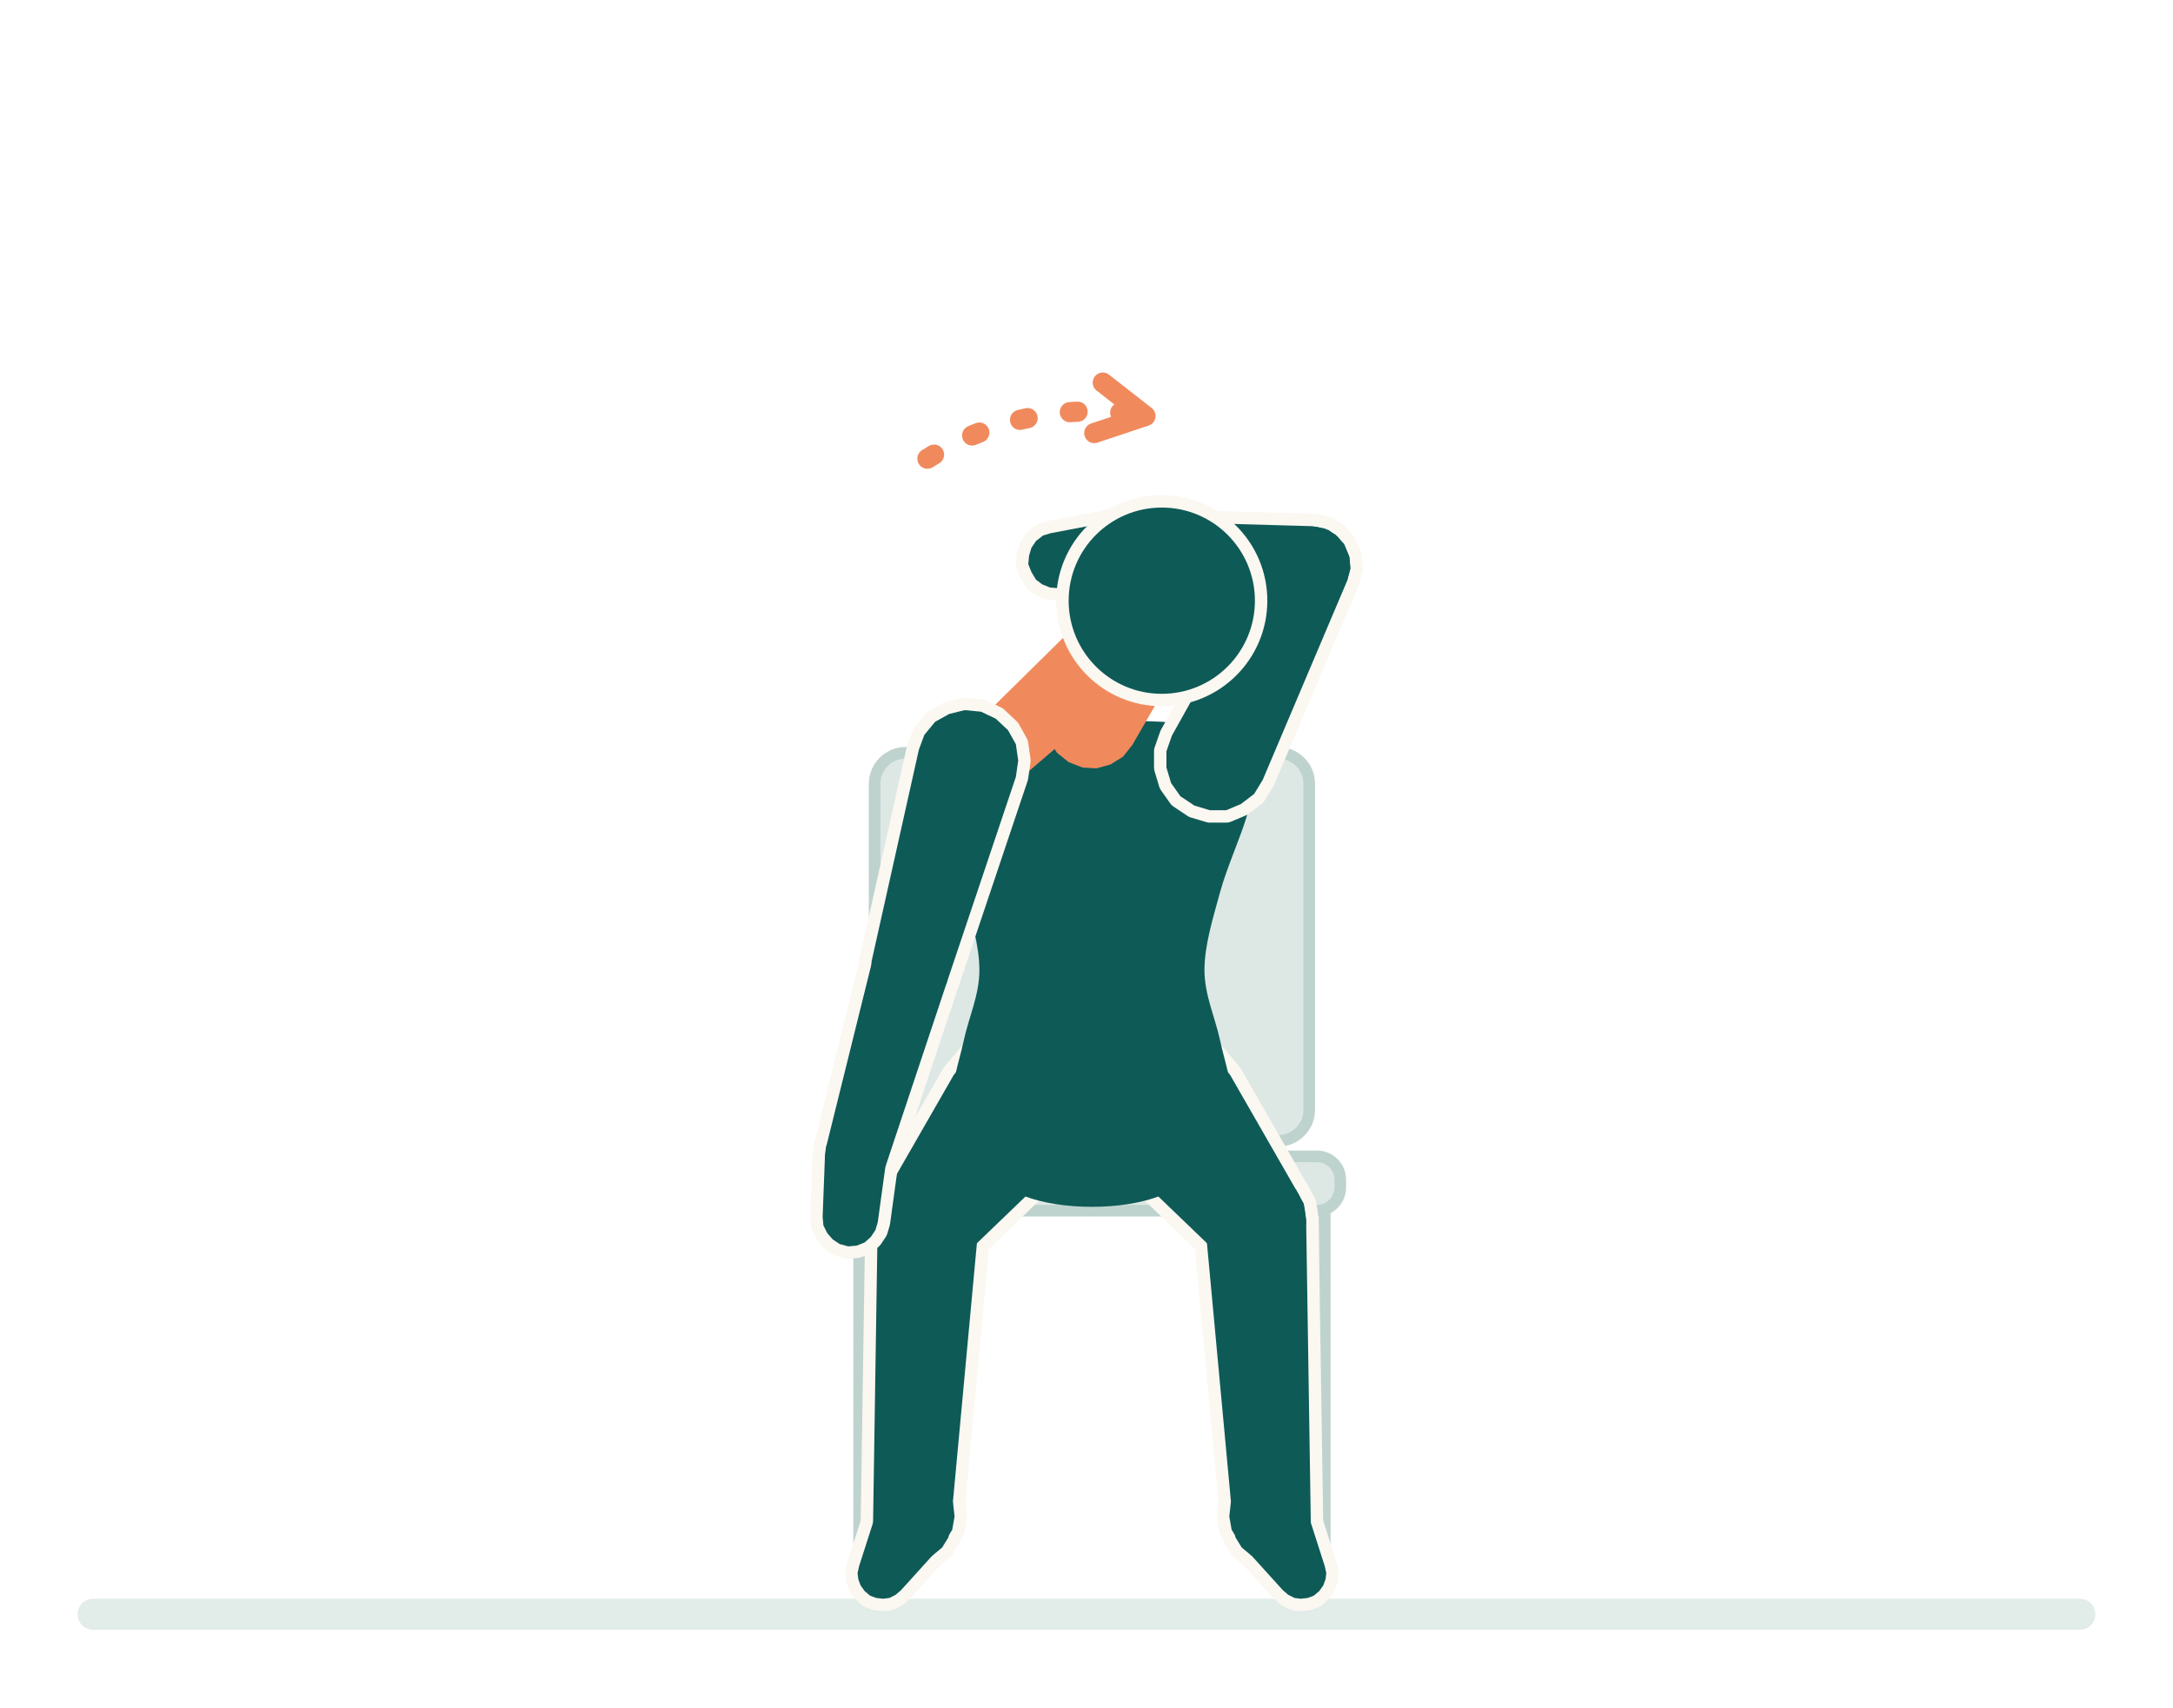
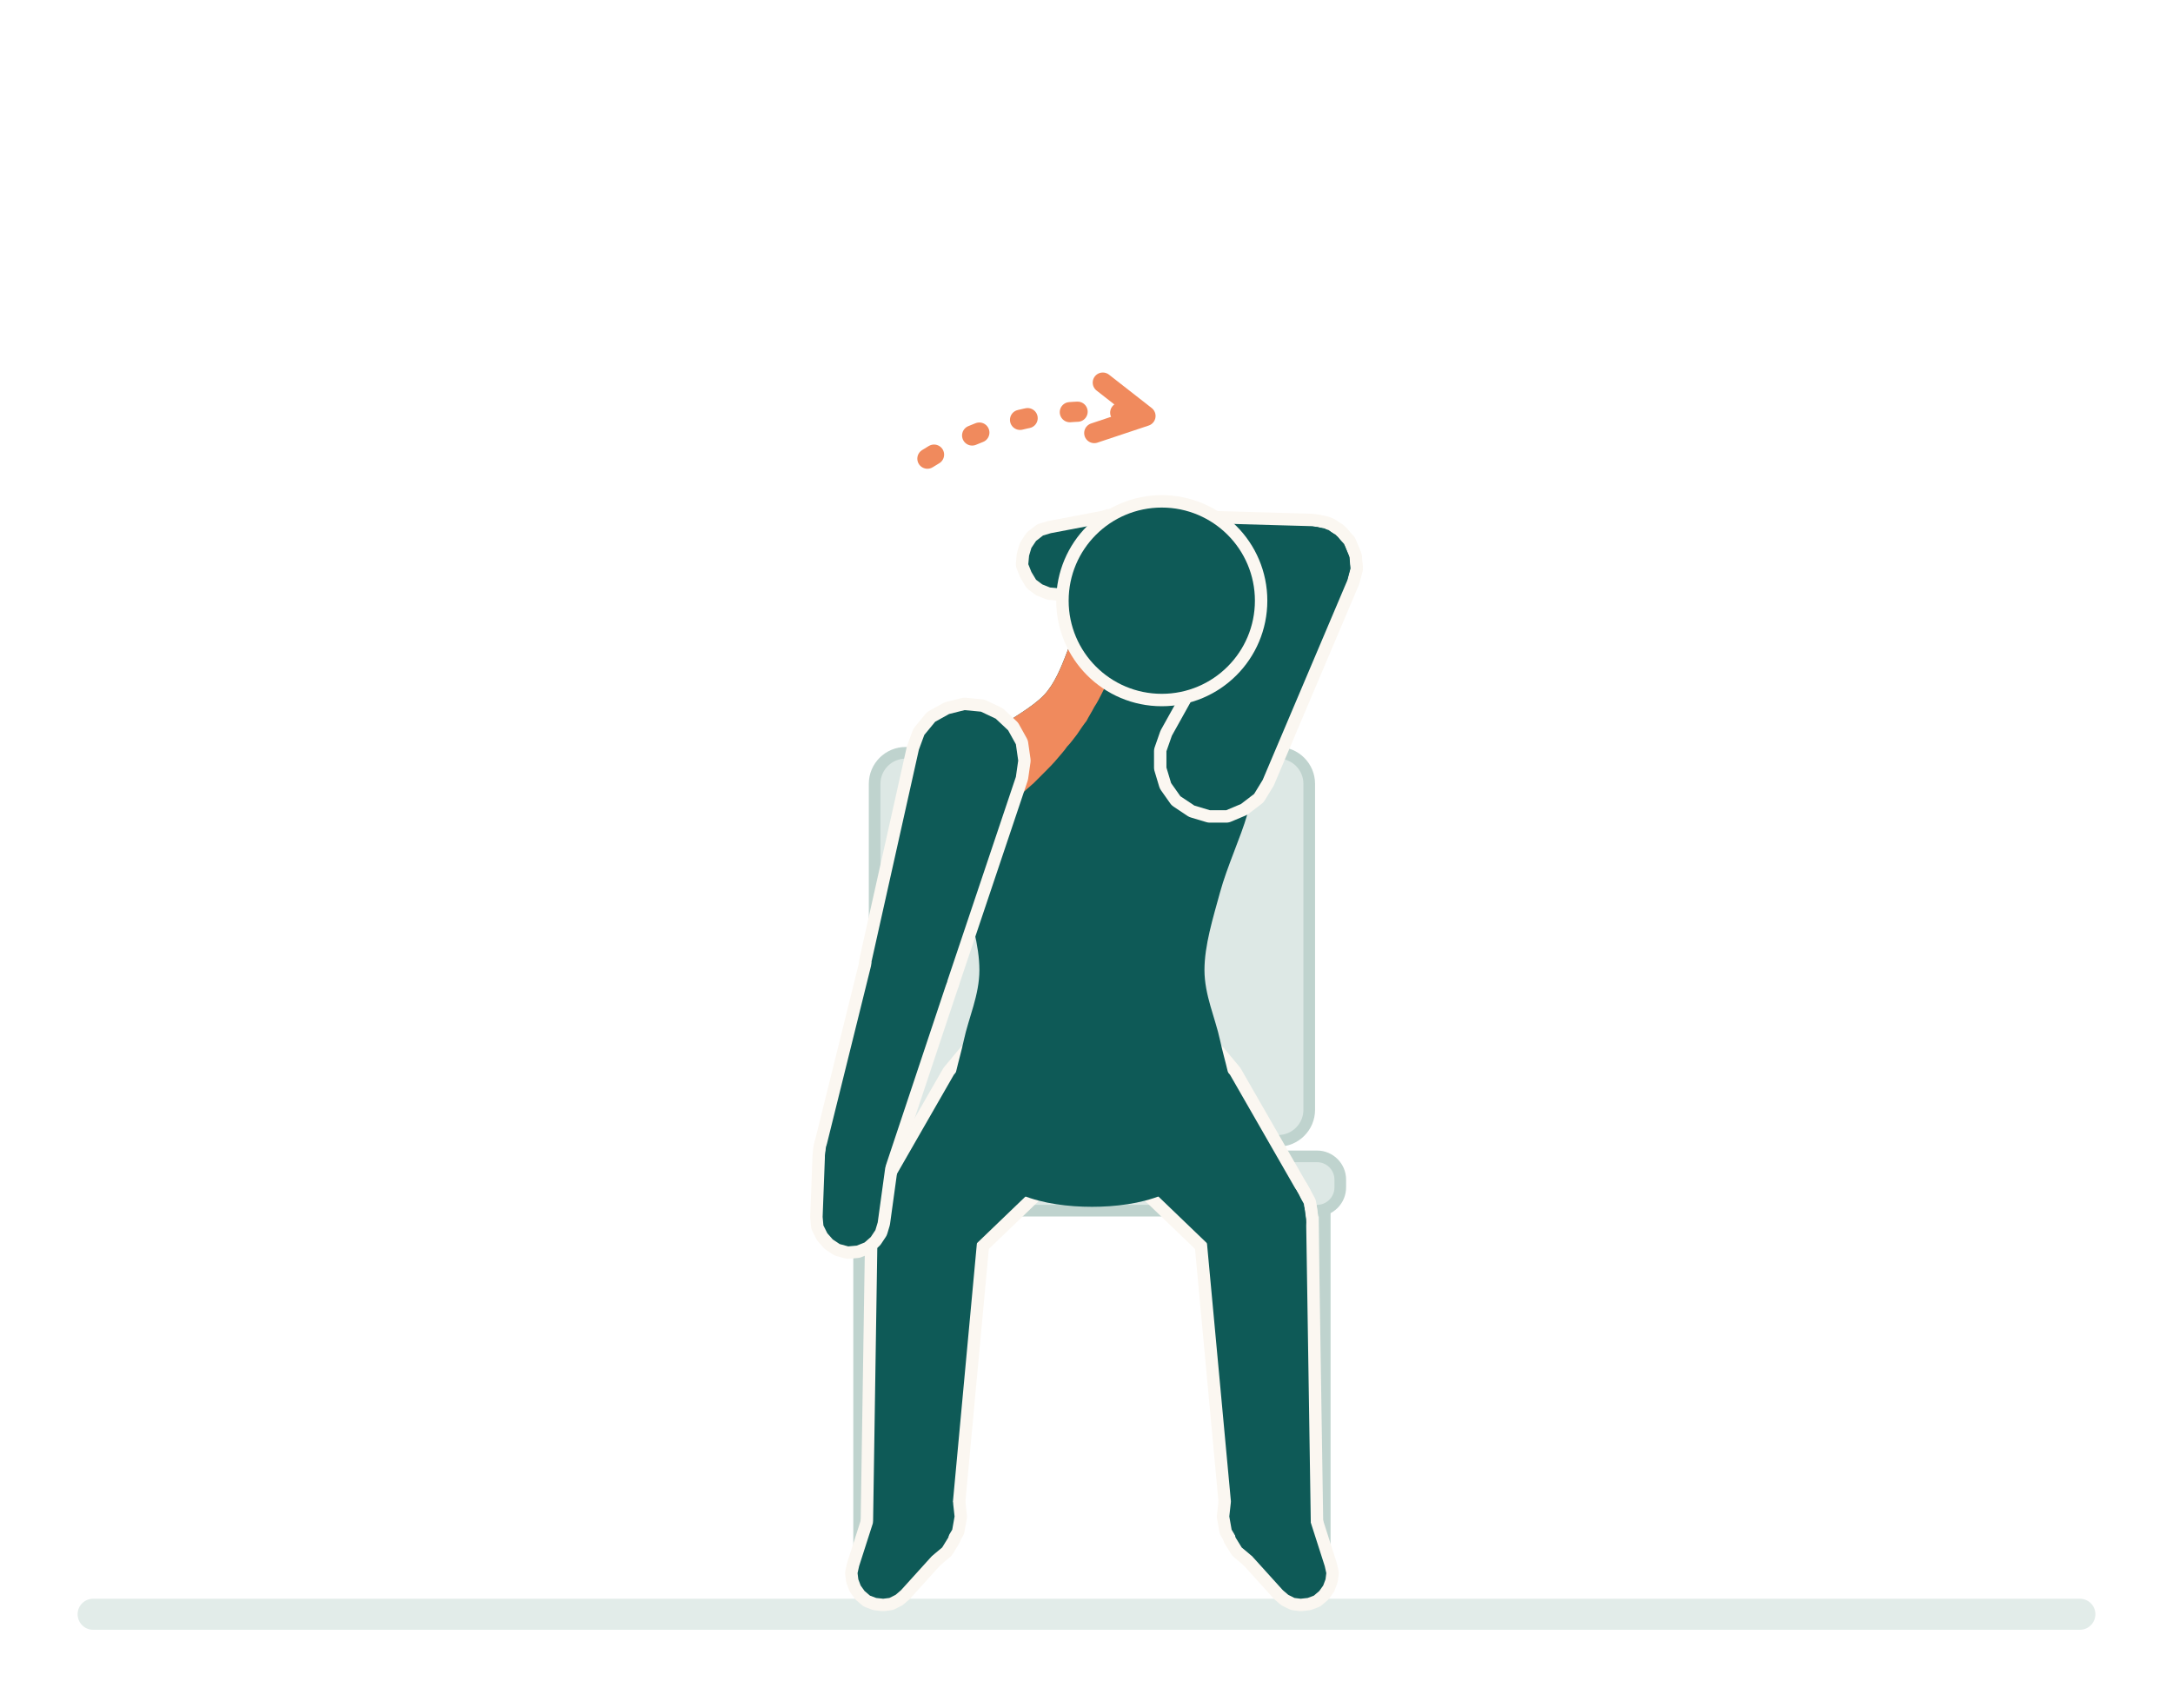
<svg xmlns="http://www.w3.org/2000/svg" viewBox="-140.7 -143 280 220" width="280" height="220">
  <defs>
    <clipPath id="ej-089-torso">
      <path d="M9 -50C13.3 -49.7 14.9 -49.4 17 -48.5C19.1 -47.6 21 -46.2 21.5 -44.5C22 -42.7 20.8 -40.7 20 -38C19.2 -35.2 17.4 -31.3 16.5 -28C15.6 -24.7 14.5 -21.2 14.5 -18C14.5 -14.8 15.9 -11.8 16.5 -9C17.1 -6.2 18.1 -3.5 18 -1C17.9 1.5 17.5 4 16 6C14.5 8 11.7 9.9 9 11C6.3 12.1 3 12.5 0 12.5C-3 12.5 -6.3 12.1 -9 11C-11.7 9.9 -14.5 8 -16 6C-17.5 4 -17.9 1.5 -18 -1C-18.1 -3.5 -17.1 -6.2 -16.5 -9C-15.9 -11.8 -14.5 -14.8 -14.5 -18C-14.5 -21.2 -15.6 -24.7 -16.5 -28C-17.4 -31.3 -19.2 -35.2 -20 -38C-20.8 -40.7 -22 -42.7 -21.5 -44.5C-21 -46.2 -19.1 -47.6 -17 -48.5C-14.9 -49.4 -13.3 -49.7 -9 -50C-4.7 -50.2 4.7 -50.2 9 -50Z" />
+     </clipPath>
+     <clipPath id="ej-089-cuello">
+       <path d="M0 -38C-5 -38 -14.1 -42.8 -15 -45.5C-15.9 -48.2 -8.1 -50.8 -5.7 -54C-3.2 -57.2 -2.6 -62.7 -0.1 -64.6C2.3 -66.6 6.9 -66.8 9 -65.6C11.1 -64.3 12.2 -59.4 12.7 -57.2C13.2 -55 11.6 -54.4 12 -52.4C12.3 -50.5 17 -47.9 15 -45.5C13 -43.1 5 -38 0 -38Z" />
    </clipPath>
  </defs>
  <line x1="-128.7" y1="65" x2="127.3" y2="65" stroke="#E2ECE9" stroke-width="4" stroke-linecap="round" />
  <rect x="-28" y="-46" width="56" height="50" rx="4" fill="#DDE8E5" stroke="#BFD3CE" stroke-width="1.5" />
  <rect x="-30" y="10" width="5" height="53" rx="2" fill="#DDE8E5" stroke="#BFD3CE" stroke-width="1.5" />
  <rect x="25" y="10" width="5" height="53" rx="2" fill="#DDE8E5" stroke="#BFD3CE" stroke-width="1.5" />
  <rect x="-32" y="6" width="64" height="7" rx="3" fill="#DDE8E5" stroke="#BFD3CE" stroke-width="1.5" />
  <g>
    <path d="M-16.6 18.9L-18.1 20L-19.9 20.6L-21.7 20.7L-23.5 20.3L-25.1 19.4L-26.4 18L-27.3 16.4L-27.6 14.5L-27.4 12.7L-26.7 11L-17.8 -4.5L-15.8 -6.9L-13.2 -8.4L-10.2 -9L-7.2 -8.5L-4.5 -7.1L-2.4 -4.8L-1.2 -2L-1.1 1.1L-1.9 4L-3.7 6.5Z" fill="#FBF7F1" stroke="#FBF7F1" stroke-width="3.2" stroke-linejoin="round" />
    <path d="M-18.2 53.6L-18.5 55.1L-19.3 56.4L-20.5 57.4L-21.9 58L-23.4 58.1L-24.9 57.8L-26.2 57.1L-27.3 55.9L-27.9 54.6L-28.2 53.1L-27.6 14.1L-27.3 12.1L-26.3 10.3L-24.7 8.8L-22.8 8L-20.8 7.7L-18.7 8.2L-17 9.2L-15.6 10.8L-14.8 12.7L-14.6 14.8Z" fill="#FBF7F1" stroke="#FBF7F1" stroke-width="3.2" stroke-linejoin="round" />
    <path d="M-24.6 61.9L-25.3 62.5L-26.1 62.9L-26.9 63L-27.8 62.9L-28.6 62.6L-29.3 62L-29.8 61.3L-30.1 60.5L-30.2 59.7L-30 58.8L-27.4 50.7L-26.6 49.2L-25.2 48L-23.6 47.4L-21.8 47.3L-20.2 47.9L-18.8 49.1L-17.9 50.6L-17.7 52.4L-18 54.1L-18.9 55.6Z" fill="#FBF7F1" stroke="#FBF7F1" stroke-width="3.2" stroke-linejoin="round" />
    <path d="M-16.6 18.9L-18.1 20L-19.9 20.6L-21.7 20.7L-23.5 20.3L-25.1 19.4L-26.4 18L-27.3 16.4L-27.6 14.5L-27.4 12.7L-26.7 11L-17.8 -4.5L-15.8 -6.9L-13.2 -8.4L-10.2 -9L-7.2 -8.5L-4.5 -7.1L-2.4 -4.8L-1.2 -2L-1.1 1.1L-1.9 4L-3.7 6.5Z" fill="#0E5A57" />
    <path d="M-18.2 53.6L-18.5 55.1L-19.3 56.4L-20.5 57.4L-21.9 58L-23.4 58.1L-24.9 57.8L-26.2 57.1L-27.3 55.9L-27.9 54.6L-28.2 53.1L-27.6 14.1L-27.3 12.1L-26.3 10.3L-24.7 8.8L-22.8 8L-20.8 7.7L-18.7 8.2L-17 9.2L-15.6 10.8L-14.8 12.7L-14.6 14.8Z" fill="#0E5A57" />
    <path d="M-24.6 61.9L-25.3 62.5L-26.1 62.9L-26.9 63L-27.8 62.9L-28.6 62.6L-29.3 62L-29.8 61.3L-30.1 60.5L-30.2 59.7L-30 58.8L-27.4 50.7L-26.6 49.2L-25.2 48L-23.6 47.4L-21.8 47.3L-20.2 47.9L-18.8 49.1L-17.9 50.6L-17.7 52.4L-18 54.1L-18.9 55.6Z" fill="#0E5A57" />
  </g>
  <g>
    <path d="M26.7 11L27.4 12.7L27.6 14.5L27.3 16.4L26.4 18L25.1 19.4L23.5 20.3L21.7 20.7L19.9 20.6L18.1 20L16.6 18.9L3.7 6.5L1.9 4L1.1 1.1L1.2 -2L2.4 -4.8L4.5 -7.1L7.2 -8.5L10.2 -9L13.2 -8.4L15.8 -6.9L17.8 -4.5Z" fill="#FBF7F1" stroke="#FBF7F1" stroke-width="3.2" stroke-linejoin="round" />
    <path d="M28.2 53.1L27.9 54.6L27.3 55.9L26.2 57.1L24.9 57.8L23.4 58.1L21.9 58L20.5 57.4L19.3 56.4L18.5 55.1L18.2 53.6L14.6 14.8L14.8 12.7L15.6 10.8L17 9.2L18.7 8.2L20.8 7.7L22.8 8L24.7 8.8L26.3 10.3L27.3 12.1L27.6 14.1Z" fill="#FBF7F1" stroke="#FBF7F1" stroke-width="3.2" stroke-linejoin="round" />
    <path d="M30 58.8L30.2 59.7L30.1 60.5L29.8 61.3L29.3 62L28.6 62.6L27.8 62.9L26.9 63L26.1 62.9L25.3 62.5L24.6 61.9L18.9 55.6L18 54.1L17.7 52.4L17.9 50.6L18.8 49.1L20.2 47.9L21.8 47.3L23.6 47.4L25.2 48L26.6 49.2L27.4 50.7Z" fill="#FBF7F1" stroke="#FBF7F1" stroke-width="3.2" stroke-linejoin="round" />
    <path d="M26.7 11L27.4 12.7L27.6 14.5L27.3 16.4L26.4 18L25.1 19.4L23.5 20.3L21.7 20.7L19.9 20.6L18.1 20L16.6 18.9L3.7 6.5L1.9 4L1.1 1.1L1.2 -2L2.4 -4.8L4.5 -7.1L7.2 -8.5L10.2 -9L13.2 -8.4L15.8 -6.9L17.8 -4.5Z" fill="#0E5A57" />
    <path d="M28.2 53.1L27.9 54.6L27.3 55.9L26.2 57.1L24.9 57.8L23.4 58.1L21.9 58L20.5 57.4L19.3 56.4L18.5 55.1L18.2 53.6L14.6 14.8L14.8 12.7L15.6 10.8L17 9.2L18.7 8.2L20.8 7.7L22.8 8L24.7 8.8L26.3 10.3L27.3 12.1L27.6 14.1Z" fill="#0E5A57" />
    <path d="M30 58.8L30.2 59.7L30.1 60.5L29.8 61.3L29.3 62L28.6 62.6L27.8 62.9L26.9 63L26.1 62.9L25.3 62.5L24.6 61.9L18.9 55.6L18 54.1L17.7 52.4L17.9 50.6L18.8 49.1L20.2 47.9L21.8 47.3L23.6 47.4L25.2 48L26.6 49.2L27.4 50.7Z" fill="#0E5A57" />
  </g>
-   <path d="M4.7 -68.1L5.7 -69.3L7 -70.2L8.5 -70.6L10 -70.5L11.5 -69.9L12.7 -68.9L13.6 -67.6L14 -66.1L13.9 -64.5L13.3 -63.1L4.3 -47.5L3.3 -46.3L2 -45.4L0.5 -45L-1 -45.1L-2.5 -45.7L-3.7 -46.7L-4.6 -48L-5 -49.5L-4.9 -51L-4.3 -52.5Z" fill="#F08A5D" />
  <path d="M9 -50C13.3 -49.7 14.9 -49.4 17 -48.5C19.1 -47.6 21 -46.2 21.5 -44.5C22 -42.7 20.8 -40.7 20 -38C19.2 -35.2 17.4 -31.3 16.5 -28C15.6 -24.7 14.5 -21.2 14.5 -18C14.5 -14.8 15.9 -11.8 16.5 -9C17.1 -6.2 18.1 -3.5 18 -1C17.9 1.5 17.5 4 16 6C14.5 8 11.7 9.9 9 11C6.3 12.1 3 12.5 0 12.5C-3 12.5 -6.3 12.1 -9 11C-11.7 9.9 -14.5 8 -16 6C-17.5 4 -17.9 1.5 -18 -1C-18.1 -3.5 -17.1 -6.2 -16.5 -9C-15.9 -11.8 -14.5 -14.8 -14.5 -18C-14.5 -21.2 -15.6 -24.7 -16.5 -28C-17.4 -31.3 -19.2 -35.2 -20 -38C-20.8 -40.7 -22 -42.7 -21.5 -44.5C-21 -46.2 -19.1 -47.6 -17 -48.5C-14.9 -49.4 -13.3 -49.7 -9 -50C-4.7 -50.2 4.7 -50.2 9 -50Z" fill="#0E5A57" />
-   <path d="M5.1 -69.5L6.6 -70.5L8.2 -71L10 -71L11.7 -70.4L13 -69.3L14 -67.8L14.5 -66.1L14.4 -64.4L13.7 -62.8L12.6 -61.4L-9.1 -42.8L-10.2 -42.1L-11.6 -41.8L-12.9 -41.9L-14.2 -42.3L-15.3 -43.2L-16.1 -44.3L-16.5 -45.7L-16.4 -47L-16 -48.3L-15.2 -49.5Z" fill="#F08A5D" />
-   <path d="M3.8 -68.6L5 -70L6.6 -71.1L8.4 -71.6L10.2 -71.5L12 -70.8L13.5 -69.6L14.5 -68L15 -66.2L14.9 -64.3L14.2 -62.6L5.2 -47L4 -45.5L2.4 -44.5L0.6 -44L-1.2 -44.1L-3 -44.8L-4.5 -46L-5.5 -47.6L-6 -49.4L-5.9 -51.2L-5.2 -53Z" fill="#F08A5D" />
+   <path d="M0 -38C-5 -38 -14.1 -42.8 -15 -45.5C-15.9 -48.2 -8.1 -50.8 -5.7 -54C-3.2 -57.2 -2.6 -62.7 -0.1 -64.6C2.3 -66.6 6.9 -66.8 9 -65.6C11.1 -64.3 12.2 -59.4 12.7 -57.2C13.2 -55 11.6 -54.4 12 -52.4C12.3 -50.5 17 -47.9 15 -45.5C13 -43.1 5 -38 0 -38Z" fill="#0E5A57" />
+   <path d="M-10.9 -39.2C-9.2 -37.4 -9.7 -40.2 -9.2 -40.6C-8.6 -41.1 -8.1 -41.6 -7.5 -42.1C-7 -42.6 -6.5 -43.1 -6 -43.6C-5.5 -44.1 -5 -44.6 -4.5 -45.2C-4.1 -45.7 -3.6 -46.2 -3.2 -46.8C-2.7 -47.3 -2.3 -47.9 -1.9 -48.4C-1.5 -49 -1.1 -49.6 -0.7 -50.1C-0.4 -50.7 0 -51.3 0.3 -51.9C0.7 -52.5 1 -53.1 1.3 -53.7C1.6 -54.3 1.9 -54.9 2.2 -55.5C2.4 -56.1 2.7 -56.7 2.9 -57.4C3.2 -58 3.4 -58.6 3.6 -59.3C3.8 -59.9 4 -60.6 4.2 -61.2C4.3 -61.8 6.1 -62.3 4.6 -63.1C3.1 -64 -3.2 -65.9 -4.9 -66.1C-6.6 -66.4 -5.3 -65.2 -5.6 -64.7C-5.8 -64.3 -6 -63.9 -6.3 -63.4C-6.5 -63 -6.8 -62.6 -7 -62.2C-7.3 -61.8 -7.6 -61.4 -7.8 -61C-8.1 -60.6 -8.4 -60.3 -8.7 -59.9C-9 -59.5 -9.3 -59.2 -9.6 -58.8C-9.9 -58.5 -10.3 -58.1 -10.6 -57.8C-10.9 -57.5 -11.3 -57.1 -11.6 -56.8C-12 -56.5 -12.4 -56.2 -12.7 -55.9C-13.1 -55.6 -13.5 -55.3 -13.9 -55C-14.3 -54.7 -14.7 -54.4 -15.1 -54.1C-15.5 -53.8 -15.9 -53.6 -16.4 -53.3C-16.8 -53 -17.2 -52.8 -17.7 -52.5C-18.2 -52.3 -20.3 -54 -19.1 -51.8C-18 -49.5 -12.5 -41.1 -10.9 -39.2Z" fill="#F08A5D" clip-path="url(#ej-089-cuello)" />
  <g>
    <path d="M-18.7 -16.4L-19.4 -15.1L-20.5 -14L-21.8 -13.3L-23.3 -13L-24.8 -13.2L-26.2 -13.8L-27.3 -14.8L-28.1 -16.1L-28.4 -17.6L-28.4 -19.1L-22.3 -46.4L-21.6 -48.3L-20.2 -50L-18.4 -51L-16.4 -51.5L-14.3 -51.3L-12.4 -50.4L-10.8 -48.9L-9.8 -47.1L-9.5 -45L-9.8 -42.9Z" fill="#FBF7F1" stroke="#FBF7F1" stroke-width="3.2" stroke-linejoin="round" />
    <path d="M-26.6 7.3L-27.2 8.3L-28 9.2L-29.1 9.8L-30.3 10L-31.5 9.8L-32.6 9.3L-33.5 8.5L-34.1 7.4L-34.4 6.3L-34.3 5L-28.3 -19.2L-27.7 -20.7L-26.6 -21.9L-25.2 -22.7L-23.7 -23L-22.1 -22.8L-20.6 -22.1L-19.5 -21L-18.7 -19.6L-18.5 -18L-18.7 -16.4Z" fill="#FBF7F1" stroke="#FBF7F1" stroke-width="3.2" stroke-linejoin="round" />
    <path d="M-27.6 14.5L-27.9 15.5L-28.5 16.4L-29.3 17.1L-30.3 17.5L-31.4 17.6L-32.5 17.3L-33.4 16.7L-34.1 15.9L-34.6 14.9L-34.7 13.8L-34.4 5.9L-34.2 4.6L-33.5 3.5L-32.5 2.6L-31.4 2.1L-30.1 2L-28.8 2.3L-27.7 3L-26.9 4L-26.5 5.3L-26.5 6.5Z" fill="#FBF7F1" stroke="#FBF7F1" stroke-width="3.2" stroke-linejoin="round" />
    <path d="M-18.7 -16.4L-19.4 -15.1L-20.5 -14L-21.8 -13.3L-23.3 -13L-24.8 -13.2L-26.2 -13.8L-27.3 -14.8L-28.1 -16.1L-28.4 -17.6L-28.4 -19.1L-22.3 -46.4L-21.6 -48.3L-20.2 -50L-18.4 -51L-16.4 -51.5L-14.3 -51.3L-12.4 -50.4L-10.8 -48.9L-9.8 -47.1L-9.5 -45L-9.8 -42.9Z" fill="#0E5A57" />
    <path d="M-26.6 7.3L-27.2 8.3L-28 9.2L-29.1 9.8L-30.3 10L-31.5 9.8L-32.6 9.3L-33.5 8.5L-34.1 7.4L-34.4 6.3L-34.3 5L-28.3 -19.2L-27.7 -20.7L-26.6 -21.9L-25.2 -22.7L-23.7 -23L-22.1 -22.8L-20.6 -22.1L-19.5 -21L-18.7 -19.6L-18.5 -18L-18.7 -16.4Z" fill="#0E5A57" />
    <path d="M-27.6 14.5L-27.9 15.5L-28.5 16.4L-29.3 17.1L-30.3 17.5L-31.4 17.6L-32.5 17.3L-33.4 16.7L-34.1 15.9L-34.6 14.9L-34.7 13.8L-34.4 5.9L-34.2 4.6L-33.5 3.5L-32.5 2.6L-31.4 2.1L-30.1 2L-28.8 2.3L-27.7 3L-26.9 4L-26.5 5.3L-26.5 6.5Z" fill="#0E5A57" />
  </g>
  <g>
    <path d="M23.9 -72.6L24.8 -73.8L26.1 -74.7L27.5 -75.1L29 -75.1L30.5 -74.7L31.7 -73.8L32.6 -72.6L33.2 -71.2L33.3 -69.7L32.9 -68.2L22 -42.5L20.9 -40.7L19.2 -39.4L17.3 -38.6L15.2 -38.6L13.2 -39.2L11.4 -40.4L10.2 -42.1L9.6 -44.1L9.6 -46.2L10.3 -48.2Z" fill="#FBF7F1" stroke="#FBF7F1" stroke-width="3.2" stroke-linejoin="round" />
    <path d="M2.9 -67.9L1.7 -68.3L0.7 -68.9L-0.1 -69.8L-0.6 -71L-0.7 -72.2L-0.4 -73.4L0.2 -74.4L1.1 -75.3L2.2 -75.8L3.5 -75.9L28.4 -75.2L30 -74.9L31.4 -74.1L32.5 -72.9L33.1 -71.4L33.3 -69.8L32.9 -68.3L32.1 -66.9L30.8 -65.9L29.3 -65.3L27.7 -65.2Z" fill="#FBF7F1" stroke="#FBF7F1" stroke-width="3.2" stroke-linejoin="round" />
    <path d="M-4.3 -67.2L-5.4 -67.3L-6.4 -67.7L-7.2 -68.3L-7.8 -69.3L-8.2 -70.3L-8.1 -71.4L-7.8 -72.4L-7.2 -73.3L-6.3 -74L-5.3 -74.3L2.6 -75.8L3.9 -75.9L5.1 -75.5L6.2 -74.7L6.9 -73.7L7.3 -72.5L7.3 -71.2L6.8 -70L6 -69L4.9 -68.2L3.7 -67.9Z" fill="#FBF7F1" stroke="#FBF7F1" stroke-width="3.2" stroke-linejoin="round" />
    <path d="M23.9 -72.6L24.8 -73.8L26.1 -74.7L27.5 -75.1L29 -75.1L30.5 -74.7L31.7 -73.8L32.6 -72.6L33.2 -71.2L33.3 -69.7L32.9 -68.2L22 -42.5L20.9 -40.7L19.2 -39.4L17.3 -38.6L15.2 -38.6L13.2 -39.2L11.4 -40.4L10.2 -42.1L9.6 -44.1L9.6 -46.2L10.3 -48.2Z" fill="#0E5A57" />
    <path d="M2.9 -67.9L1.7 -68.3L0.7 -68.9L-0.1 -69.8L-0.6 -71L-0.7 -72.2L-0.4 -73.4L0.2 -74.4L1.1 -75.3L2.2 -75.8L3.5 -75.9L28.4 -75.2L30 -74.9L31.4 -74.1L32.5 -72.9L33.1 -71.4L33.3 -69.8L32.9 -68.3L32.1 -66.9L30.8 -65.9L29.3 -65.3L27.7 -65.2Z" fill="#0E5A57" />
    <path d="M-4.3 -67.2L-5.4 -67.3L-6.4 -67.7L-7.2 -68.3L-7.8 -69.3L-8.2 -70.3L-8.1 -71.4L-7.8 -72.4L-7.2 -73.3L-6.3 -74L-5.3 -74.3L2.6 -75.8L3.9 -75.9L5.1 -75.5L6.2 -74.7L6.9 -73.7L7.3 -72.5L7.3 -71.2L6.8 -70L6 -69L4.9 -68.2L3.7 -67.9Z" fill="#0E5A57" />
  </g>
  <circle cx="9" cy="-65.6" r="12" fill="#0E5A57" stroke="#FBF7F1" stroke-width="3.2" paint-order="stroke" />
  <path d="M-21.2 -83.9A40 40 0 0 1 6.9 -89.4" fill="none" stroke="#F08A5D" stroke-width="2.6" stroke-linecap="round" stroke-dasharray="1 5.5" />
  <path d="M0.3 -87.2L6.9 -89.4L1.4 -93.7" fill="none" stroke="#F08A5D" stroke-width="2.6" stroke-linecap="round" stroke-linejoin="round" />
</svg>
